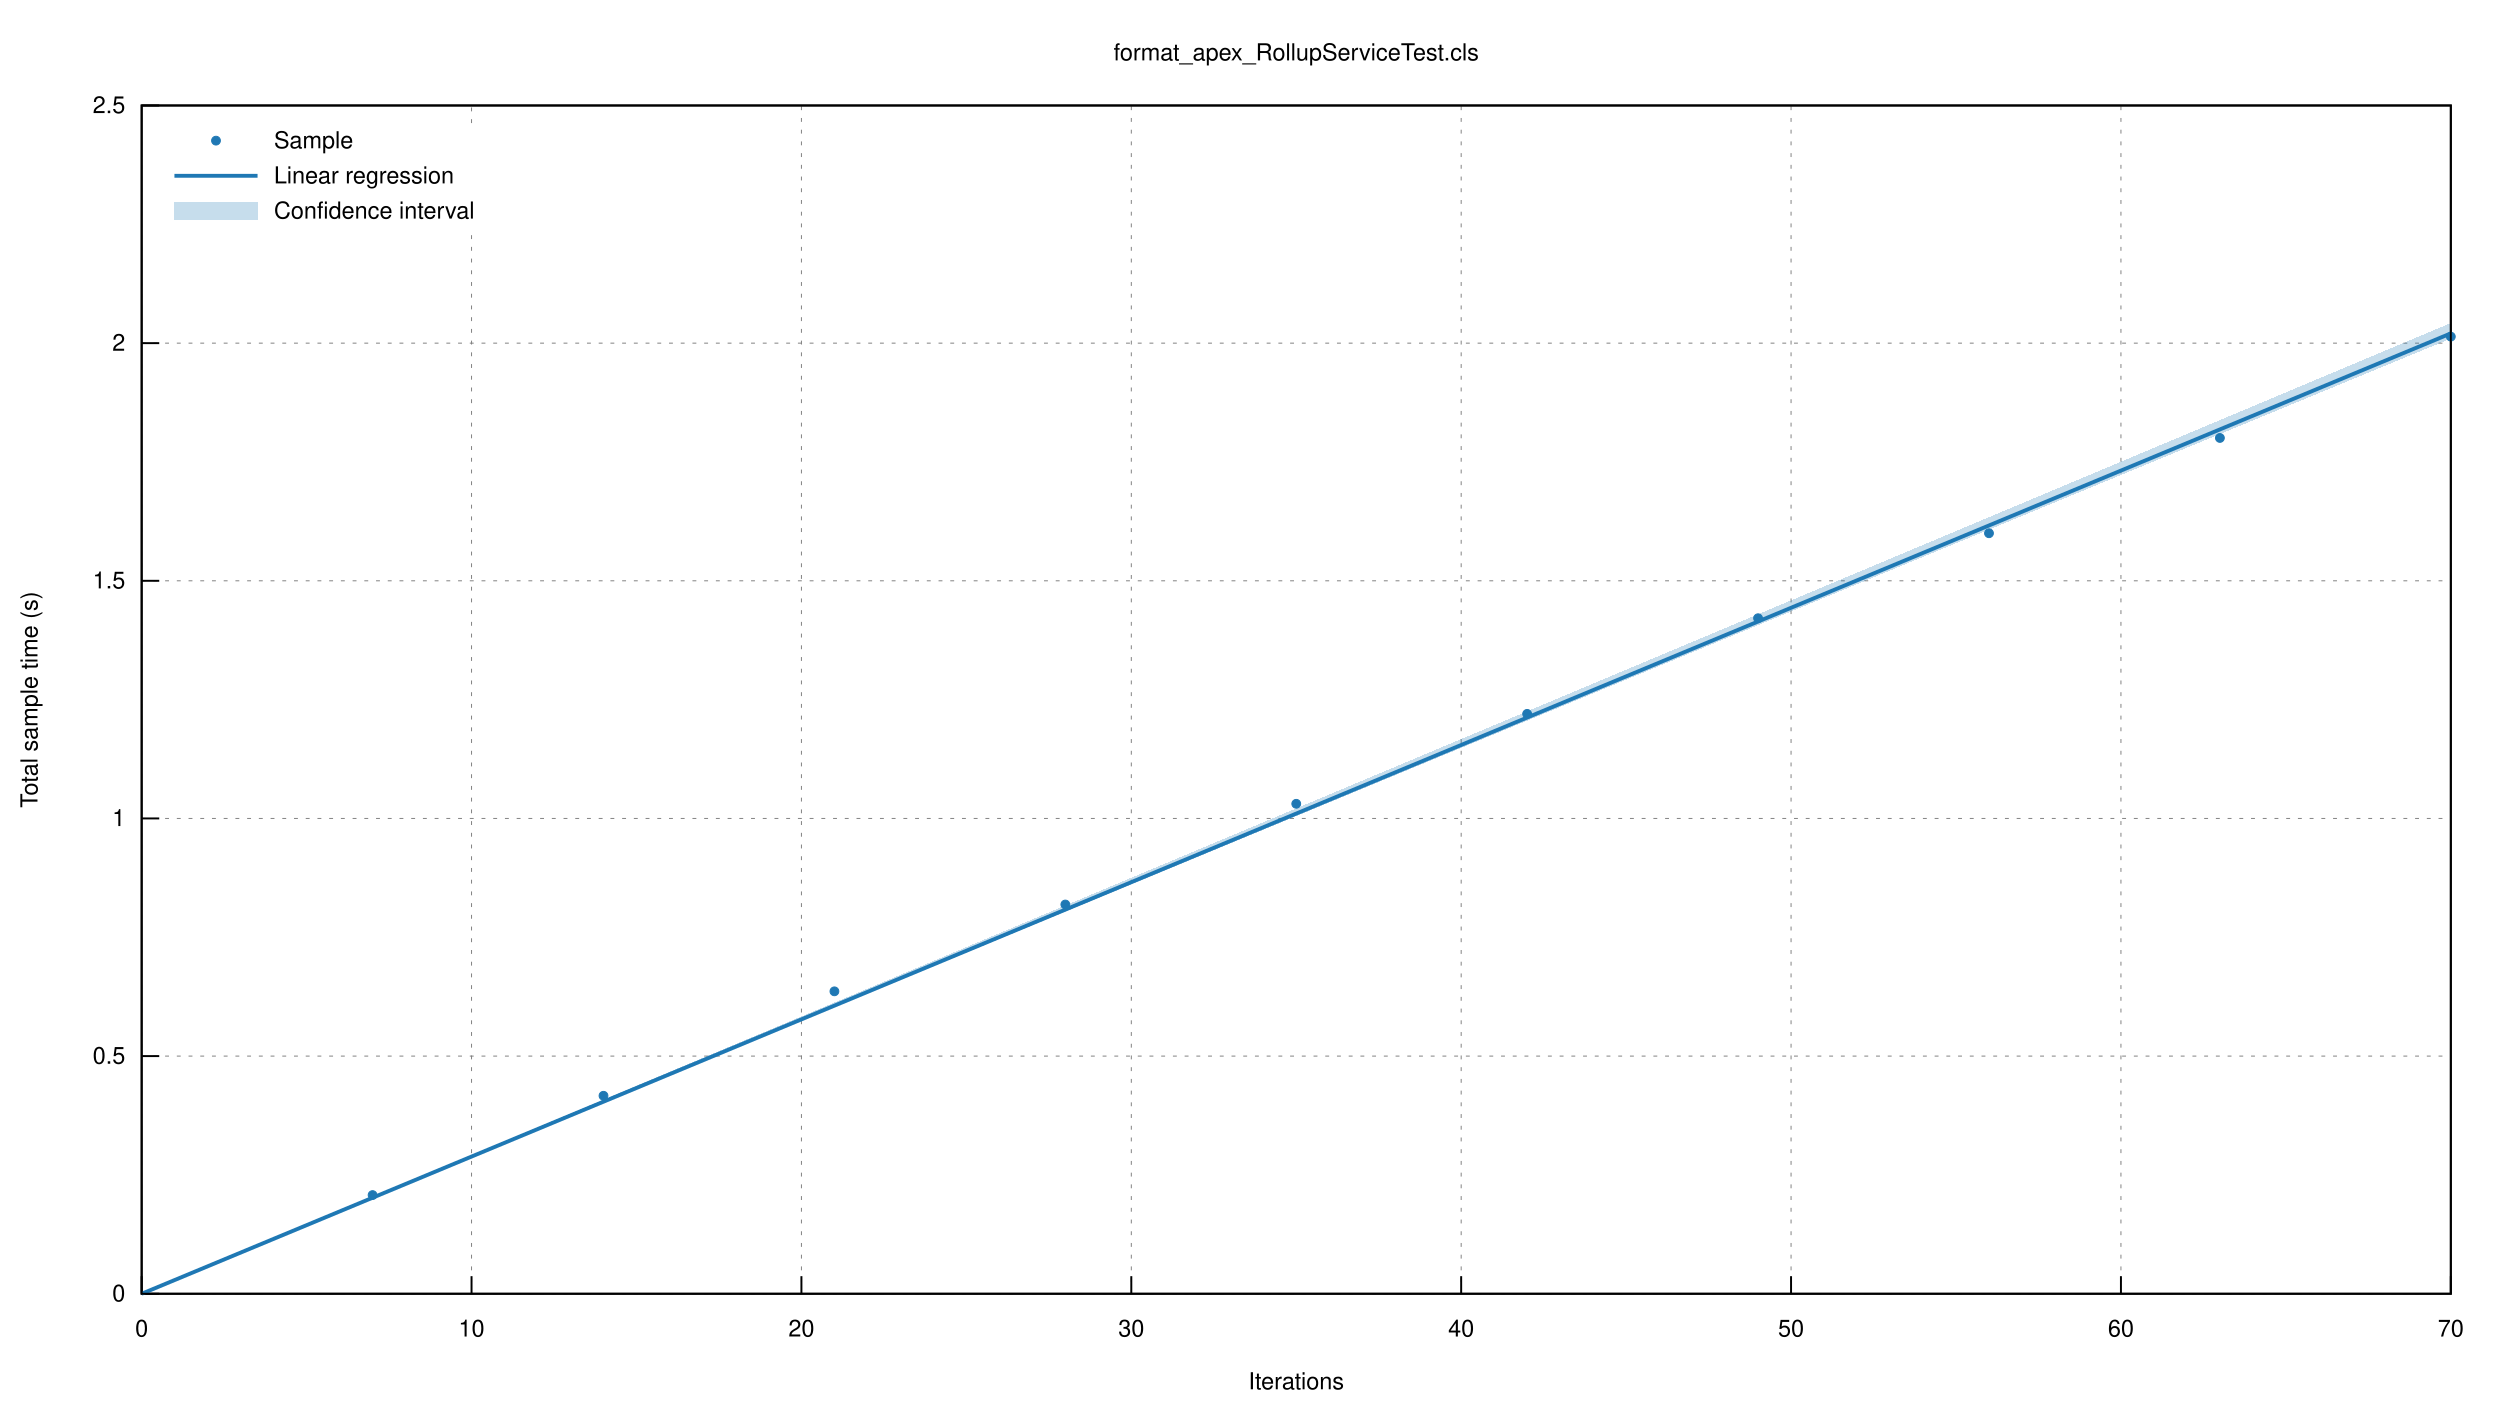
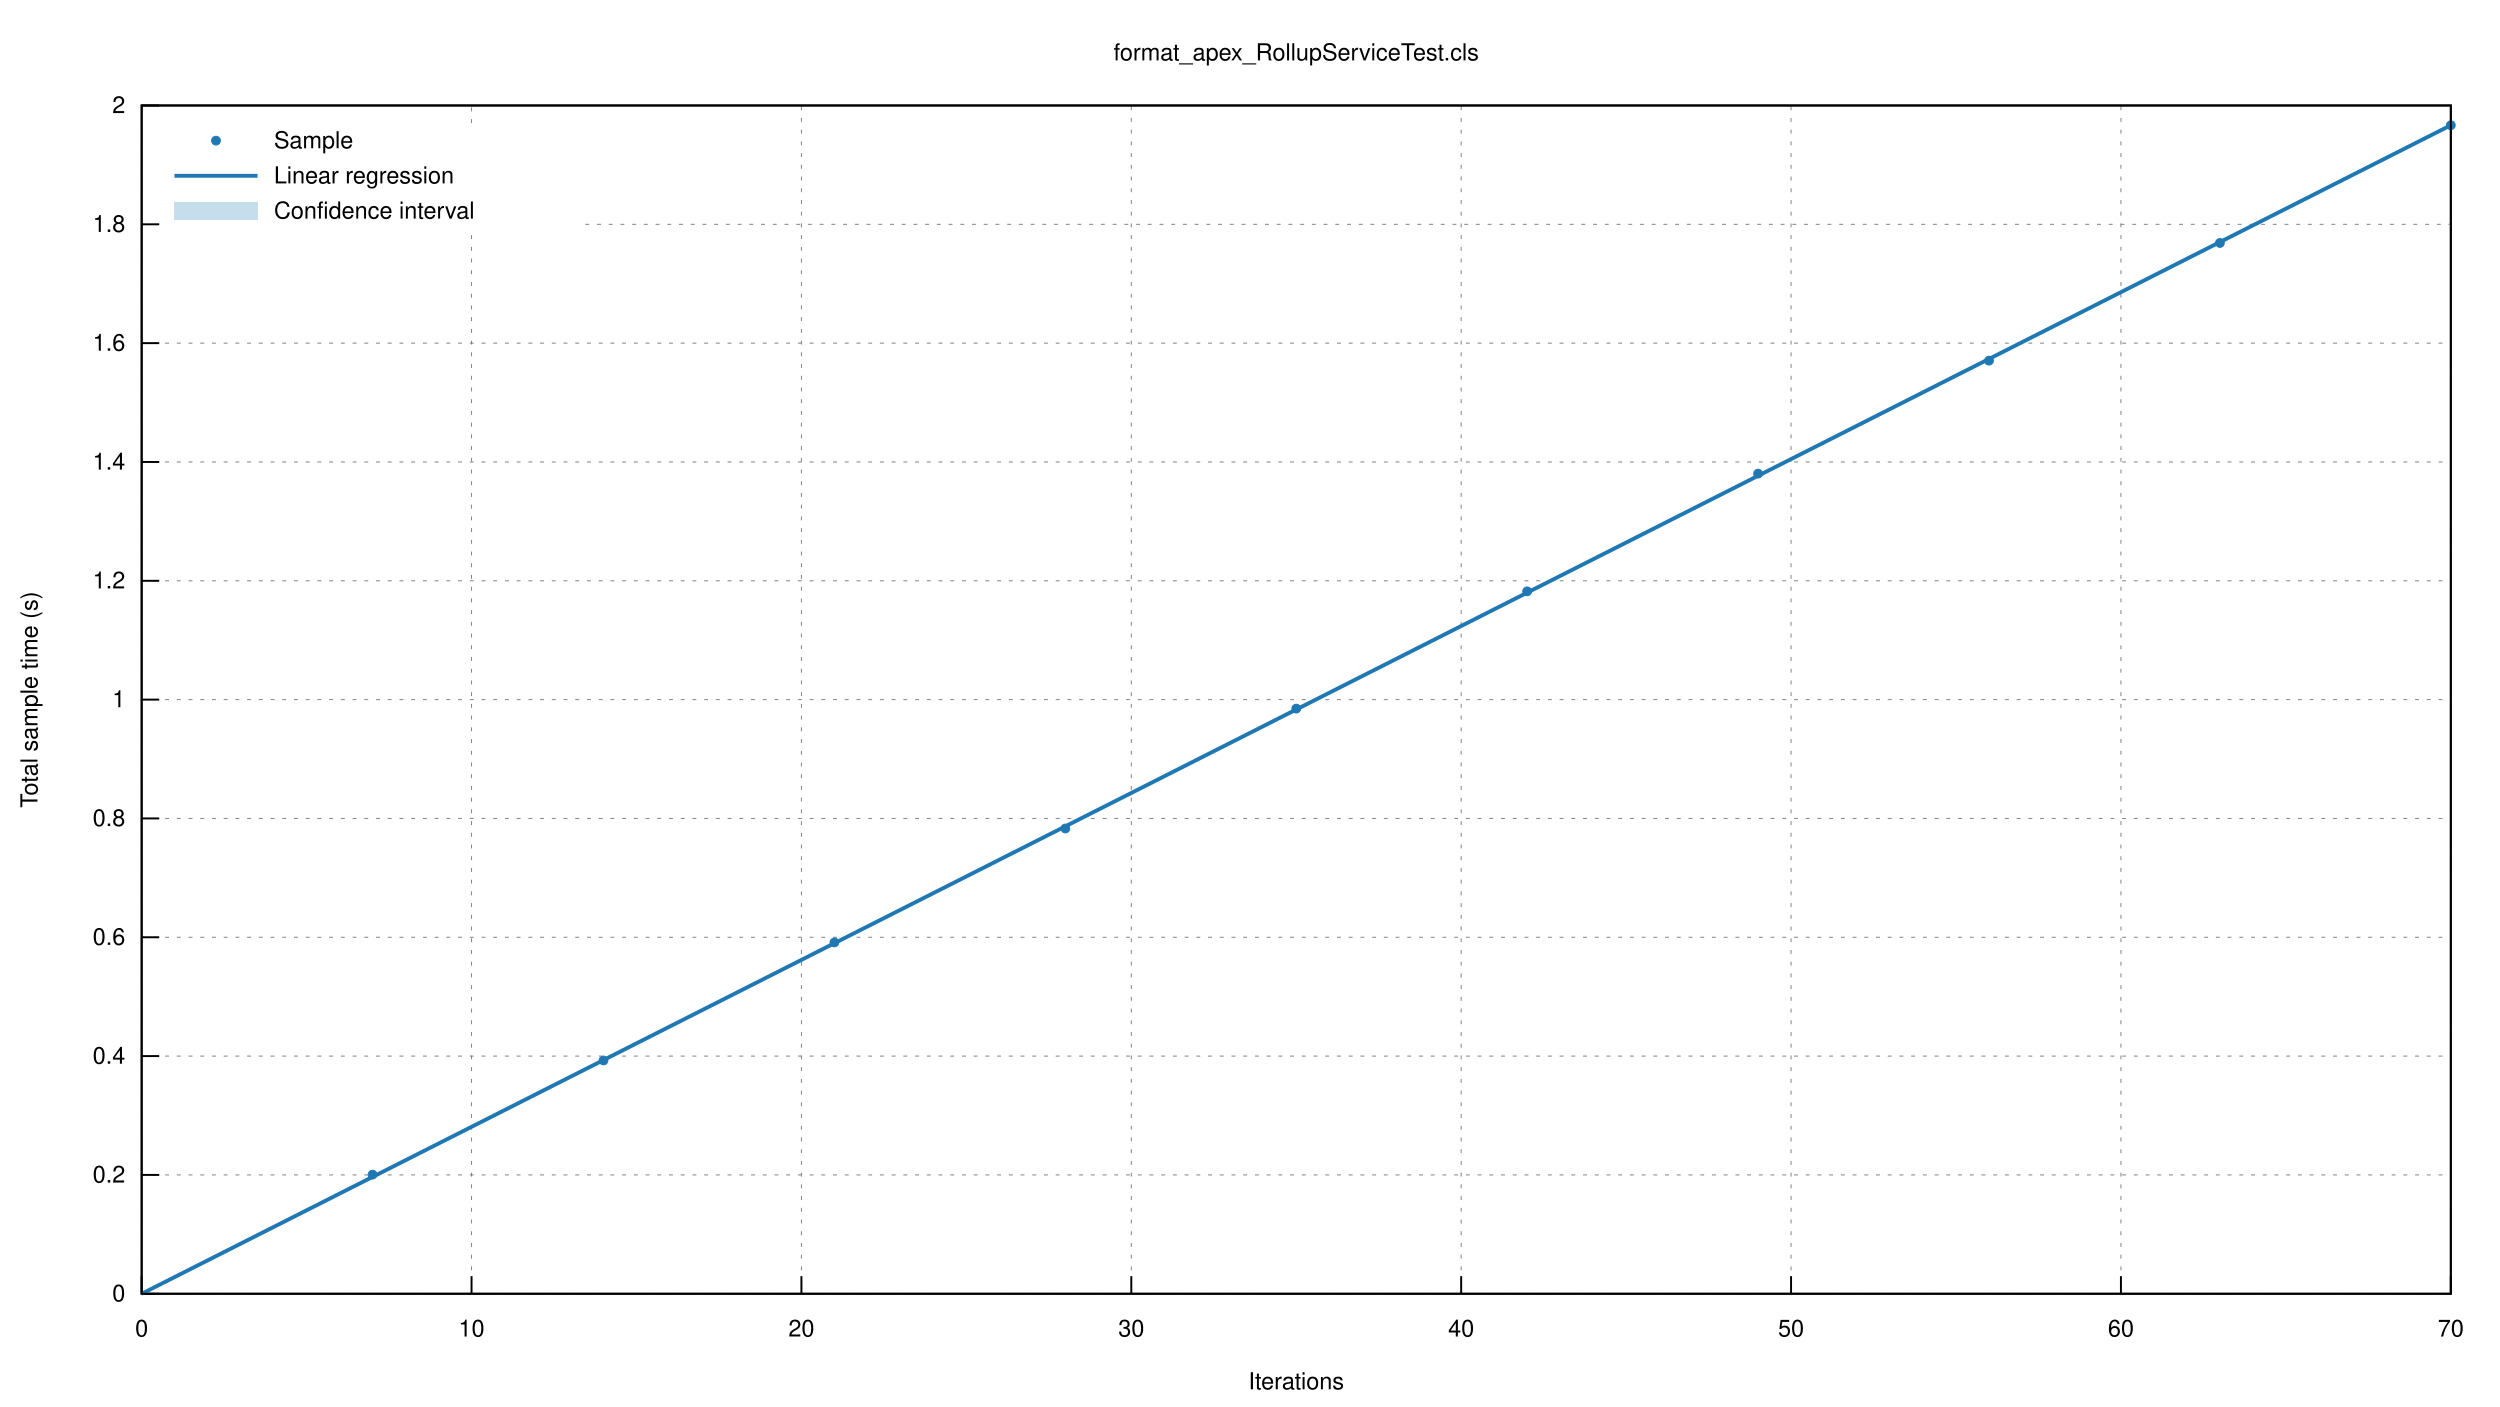
<svg xmlns="http://www.w3.org/2000/svg" xmlns:xlink="http://www.w3.org/1999/xlink" viewBox="0 0 1280 720">
  <g id="gnuplot_canvas">
    <rect x="0" y="0" width="1280" height="720" fill="none" />
    <defs>
      <circle id="gpDot" r="0.5" stroke-width="0.5" stroke="currentColor" />
      <path id="gpPt0" stroke-width="0.222" stroke="currentColor" d="M-1,0 h2 M0,-1 v2" />
      <path id="gpPt1" stroke-width="0.222" stroke="currentColor" d="M-1,-1 L1,1 M1,-1 L-1,1" />
      <path id="gpPt2" stroke-width="0.222" stroke="currentColor" d="M-1,0 L1,0 M0,-1 L0,1 M-1,-1 L1,1 M-1,1 L1,-1" />
      <rect id="gpPt3" stroke-width="0.222" stroke="currentColor" x="-1" y="-1" width="2" height="2" />
      <rect id="gpPt4" stroke-width="0.222" stroke="currentColor" fill="currentColor" x="-1" y="-1" width="2" height="2" />
      <circle id="gpPt5" stroke-width="0.222" stroke="currentColor" cx="0" cy="0" r="1" />
      <use xlink:href="#gpPt5" id="gpPt6" fill="currentColor" stroke="none" />
      <path id="gpPt7" stroke-width="0.222" stroke="currentColor" d="M0,-1.33 L-1.33,0.67 L1.33,0.67 z" />
      <use xlink:href="#gpPt7" id="gpPt8" fill="currentColor" stroke="none" />
      <use xlink:href="#gpPt7" id="gpPt9" stroke="currentColor" transform="rotate(180)" />
      <use xlink:href="#gpPt9" id="gpPt10" fill="currentColor" stroke="none" />
      <use xlink:href="#gpPt3" id="gpPt11" stroke="currentColor" transform="rotate(45)" />
      <use xlink:href="#gpPt11" id="gpPt12" fill="currentColor" stroke="none" />
      <path id="gpPt13" stroke-width="0.222" stroke="currentColor" d="M0,1.330 L1.265,0.411 L0.782,-1.067 L-0.782,-1.076 L-1.265,0.411 z" />
      <use xlink:href="#gpPt13" id="gpPt14" fill="currentColor" stroke="none" />
      <filter id="textbox" filterUnits="objectBoundingBox" x="0" y="0" height="1" width="1">
        <feFlood flood-color="white" flood-opacity="1" result="bgnd" />
        <feComposite in="SourceGraphic" in2="bgnd" operator="atop" />
      </filter>
      <filter id="greybox" filterUnits="objectBoundingBox" x="0" y="0" height="1" width="1">
        <feFlood flood-color="lightgrey" flood-opacity="1" result="grey" />
        <feComposite in="SourceGraphic" in2="grey" operator="atop" />
      </filter>
    </defs>
    <g fill="none" color="white" stroke="currentColor" stroke-width="1.00" stroke-linecap="butt" stroke-linejoin="miter">
</g>
    <g fill="none" color="black" stroke="currentColor" stroke-width="1.00" stroke-linecap="butt" stroke-linejoin="miter">
</g>
    <g fill="none" color="black" stroke="black" stroke-width="0.50" stroke-linecap="butt" stroke-linejoin="miter">
</g>
    <g fill="none" color="gray" stroke="currentColor" stroke-width="0.50" stroke-linecap="butt" stroke-linejoin="miter">
      <path stroke="gray" stroke-dasharray="2,4" class="gridline" d="M72.53,662.40 L1254.82,662.40  " />
    </g>
    <g fill="none" color="gray" stroke="gray" stroke-width="1.00" stroke-linecap="butt" stroke-linejoin="miter">
</g>
    <g fill="none" color="black" stroke="currentColor" stroke-width="1.00" stroke-linecap="butt" stroke-linejoin="miter">
      <path stroke="black" d="M72.53,662.40 L81.53,662.40  " />
      <g transform="translate(64.14,666.30)" stroke="none" fill="black" font-family="Helvetica" font-size="12.00" text-anchor="end">
        <text>
          <tspan font-family="Helvetica"> 0</tspan>
        </text>
      </g>
    </g>
    <g fill="none" color="black" stroke="currentColor" stroke-width="1.00" stroke-linecap="butt" stroke-linejoin="miter">
</g>
    <g fill="none" color="black" stroke="black" stroke-width="0.50" stroke-linecap="butt" stroke-linejoin="miter">
</g>
    <g fill="none" color="gray" stroke="currentColor" stroke-width="0.50" stroke-linecap="butt" stroke-linejoin="miter">
+       <path stroke="gray" stroke-dasharray="2,4" class="gridline" d="M72.53,601.56 L1254.82,601.56  " />
+     </g>
+     <g fill="none" color="gray" stroke="gray" stroke-width="1.00" stroke-linecap="butt" stroke-linejoin="miter">
+ </g>
+     <g fill="none" color="black" stroke="currentColor" stroke-width="1.00" stroke-linecap="butt" stroke-linejoin="miter">
+       <path stroke="black" d="M72.53,601.56 L81.53,601.56  " />
+       <g transform="translate(64.14,605.46)" stroke="none" fill="black" font-family="Helvetica" font-size="12.00" text-anchor="end">
+         <text>
+           <tspan font-family="Helvetica"> 0.2</tspan>
+         </text>
+       </g>
+     </g>
+     <g fill="none" color="black" stroke="currentColor" stroke-width="1.00" stroke-linecap="butt" stroke-linejoin="miter">
+ </g>
+     <g fill="none" color="black" stroke="black" stroke-width="0.50" stroke-linecap="butt" stroke-linejoin="miter">
+ </g>
+     <g fill="none" color="gray" stroke="currentColor" stroke-width="0.50" stroke-linecap="butt" stroke-linejoin="miter">
      <path stroke="gray" stroke-dasharray="2,4" class="gridline" d="M72.53,540.72 L1254.82,540.72  " />
    </g>
    <g fill="none" color="gray" stroke="gray" stroke-width="1.00" stroke-linecap="butt" stroke-linejoin="miter">
</g>
    <g fill="none" color="black" stroke="currentColor" stroke-width="1.00" stroke-linecap="butt" stroke-linejoin="miter">
      <path stroke="black" d="M72.53,540.72 L81.53,540.72  " />
      <g transform="translate(64.14,544.62)" stroke="none" fill="black" font-family="Helvetica" font-size="12.00" text-anchor="end">
        <text>
-           <tspan font-family="Helvetica"> 0.5</tspan>
+           <tspan font-family="Helvetica"> 0.4</tspan>
+         </text>
+       </g>
+     </g>
+     <g fill="none" color="black" stroke="currentColor" stroke-width="1.00" stroke-linecap="butt" stroke-linejoin="miter">
+ </g>
+     <g fill="none" color="black" stroke="black" stroke-width="0.50" stroke-linecap="butt" stroke-linejoin="miter">
+ </g>
+     <g fill="none" color="gray" stroke="currentColor" stroke-width="0.50" stroke-linecap="butt" stroke-linejoin="miter">
+       <path stroke="gray" stroke-dasharray="2,4" class="gridline" d="M72.53,479.88 L1254.82,479.88  " />
+     </g>
+     <g fill="none" color="gray" stroke="gray" stroke-width="1.00" stroke-linecap="butt" stroke-linejoin="miter">
+ </g>
+     <g fill="none" color="black" stroke="currentColor" stroke-width="1.00" stroke-linecap="butt" stroke-linejoin="miter">
+       <path stroke="black" d="M72.53,479.88 L81.53,479.88  " />
+       <g transform="translate(64.14,483.78)" stroke="none" fill="black" font-family="Helvetica" font-size="12.00" text-anchor="end">
+         <text>
+           <tspan font-family="Helvetica"> 0.6</tspan>
        </text>
      </g>
    </g>
    <g fill="none" color="black" stroke="currentColor" stroke-width="1.00" stroke-linecap="butt" stroke-linejoin="miter">
</g>
    <g fill="none" color="black" stroke="black" stroke-width="0.50" stroke-linecap="butt" stroke-linejoin="miter">
</g>
    <g fill="none" color="gray" stroke="currentColor" stroke-width="0.50" stroke-linecap="butt" stroke-linejoin="miter">
      <path stroke="gray" stroke-dasharray="2,4" class="gridline" d="M72.53,419.04 L1254.82,419.04  " />
    </g>
    <g fill="none" color="gray" stroke="gray" stroke-width="1.00" stroke-linecap="butt" stroke-linejoin="miter">
</g>
    <g fill="none" color="black" stroke="currentColor" stroke-width="1.00" stroke-linecap="butt" stroke-linejoin="miter">
      <path stroke="black" d="M72.53,419.04 L81.53,419.04  " />
      <g transform="translate(64.14,422.94)" stroke="none" fill="black" font-family="Helvetica" font-size="12.00" text-anchor="end">
        <text>
+           <tspan font-family="Helvetica"> 0.8</tspan>
+         </text>
+       </g>
+     </g>
+     <g fill="none" color="black" stroke="currentColor" stroke-width="1.00" stroke-linecap="butt" stroke-linejoin="miter">
+ </g>
+     <g fill="none" color="black" stroke="black" stroke-width="0.50" stroke-linecap="butt" stroke-linejoin="miter">
+ </g>
+     <g fill="none" color="gray" stroke="currentColor" stroke-width="0.50" stroke-linecap="butt" stroke-linejoin="miter">
+       <path stroke="gray" stroke-dasharray="2,4" class="gridline" d="M72.53,358.20 L1254.82,358.20  " />
+     </g>
+     <g fill="none" color="gray" stroke="gray" stroke-width="1.00" stroke-linecap="butt" stroke-linejoin="miter">
+ </g>
+     <g fill="none" color="black" stroke="currentColor" stroke-width="1.00" stroke-linecap="butt" stroke-linejoin="miter">
+       <path stroke="black" d="M72.53,358.20 L81.53,358.20  " />
+       <g transform="translate(64.14,362.10)" stroke="none" fill="black" font-family="Helvetica" font-size="12.00" text-anchor="end">
+         <text>
          <tspan font-family="Helvetica"> 1</tspan>
        </text>
      </g>
    </g>
    <g fill="none" color="black" stroke="currentColor" stroke-width="1.00" stroke-linecap="butt" stroke-linejoin="miter">
</g>
    <g fill="none" color="black" stroke="black" stroke-width="0.50" stroke-linecap="butt" stroke-linejoin="miter">
</g>
    <g fill="none" color="gray" stroke="currentColor" stroke-width="0.50" stroke-linecap="butt" stroke-linejoin="miter">
      <path stroke="gray" stroke-dasharray="2,4" class="gridline" d="M72.53,297.37 L1254.82,297.37  " />
    </g>
    <g fill="none" color="gray" stroke="gray" stroke-width="1.00" stroke-linecap="butt" stroke-linejoin="miter">
</g>
    <g fill="none" color="black" stroke="currentColor" stroke-width="1.00" stroke-linecap="butt" stroke-linejoin="miter">
      <path stroke="black" d="M72.53,297.37 L81.53,297.37  " />
      <g transform="translate(64.14,301.27)" stroke="none" fill="black" font-family="Helvetica" font-size="12.00" text-anchor="end">
        <text>
-           <tspan font-family="Helvetica"> 1.5</tspan>
+           <tspan font-family="Helvetica"> 1.2</tspan>
+         </text>
+       </g>
+     </g>
+     <g fill="none" color="black" stroke="currentColor" stroke-width="1.00" stroke-linecap="butt" stroke-linejoin="miter">
+ </g>
+     <g fill="none" color="black" stroke="black" stroke-width="0.50" stroke-linecap="butt" stroke-linejoin="miter">
+ </g>
+     <g fill="none" color="gray" stroke="currentColor" stroke-width="0.50" stroke-linecap="butt" stroke-linejoin="miter">
+       <path stroke="gray" stroke-dasharray="2,4" class="gridline" d="M72.53,236.53 L1254.82,236.53  " />
+     </g>
+     <g fill="none" color="gray" stroke="gray" stroke-width="1.00" stroke-linecap="butt" stroke-linejoin="miter">
+ </g>
+     <g fill="none" color="black" stroke="currentColor" stroke-width="1.00" stroke-linecap="butt" stroke-linejoin="miter">
+       <path stroke="black" d="M72.53,236.53 L81.53,236.53  " />
+       <g transform="translate(64.14,240.43)" stroke="none" fill="black" font-family="Helvetica" font-size="12.00" text-anchor="end">
+         <text>
+           <tspan font-family="Helvetica"> 1.4</tspan>
        </text>
      </g>
    </g>
    <g fill="none" color="black" stroke="currentColor" stroke-width="1.00" stroke-linecap="butt" stroke-linejoin="miter">
</g>
    <g fill="none" color="black" stroke="black" stroke-width="0.50" stroke-linecap="butt" stroke-linejoin="miter">
</g>
    <g fill="none" color="gray" stroke="currentColor" stroke-width="0.50" stroke-linecap="butt" stroke-linejoin="miter">
      <path stroke="gray" stroke-dasharray="2,4" class="gridline" d="M72.53,175.69 L1254.82,175.69  " />
    </g>
    <g fill="none" color="gray" stroke="gray" stroke-width="1.00" stroke-linecap="butt" stroke-linejoin="miter">
</g>
    <g fill="none" color="black" stroke="currentColor" stroke-width="1.00" stroke-linecap="butt" stroke-linejoin="miter">
      <path stroke="black" d="M72.53,175.69 L81.53,175.69  " />
      <g transform="translate(64.14,179.59)" stroke="none" fill="black" font-family="Helvetica" font-size="12.00" text-anchor="end">
        <text>
-           <tspan font-family="Helvetica"> 2</tspan>
+           <tspan font-family="Helvetica"> 1.6</tspan>
+         </text>
+       </g>
+     </g>
+     <g fill="none" color="black" stroke="currentColor" stroke-width="1.00" stroke-linecap="butt" stroke-linejoin="miter">
+ </g>
+     <g fill="none" color="black" stroke="black" stroke-width="0.50" stroke-linecap="butt" stroke-linejoin="miter">
+ </g>
+     <g fill="none" color="gray" stroke="currentColor" stroke-width="0.50" stroke-linecap="butt" stroke-linejoin="miter">
+       <path stroke="gray" stroke-dasharray="2,4" class="gridline" d="M72.53,114.85 L80.92,114.85 M299.67,114.85 L1254.82,114.85  " />
+     </g>
+     <g fill="none" color="gray" stroke="gray" stroke-width="1.00" stroke-linecap="butt" stroke-linejoin="miter">
+ </g>
+     <g fill="none" color="black" stroke="currentColor" stroke-width="1.00" stroke-linecap="butt" stroke-linejoin="miter">
+       <path stroke="black" d="M72.53,114.85 L81.53,114.85  " />
+       <g transform="translate(64.14,118.75)" stroke="none" fill="black" font-family="Helvetica" font-size="12.00" text-anchor="end">
+         <text>
+           <tspan font-family="Helvetica"> 1.8</tspan>
        </text>
      </g>
    </g>
    <g fill="none" color="black" stroke="currentColor" stroke-width="1.00" stroke-linecap="butt" stroke-linejoin="miter">
</g>
    <g fill="none" color="black" stroke="black" stroke-width="0.50" stroke-linecap="butt" stroke-linejoin="miter">
</g>
    <g fill="none" color="gray" stroke="currentColor" stroke-width="0.50" stroke-linecap="butt" stroke-linejoin="miter">
      <path stroke="gray" stroke-dasharray="2,4" class="gridline" d="M72.53,54.01 L1254.82,54.01  " />
    </g>
    <g fill="none" color="gray" stroke="gray" stroke-width="1.00" stroke-linecap="butt" stroke-linejoin="miter">
</g>
    <g fill="none" color="black" stroke="currentColor" stroke-width="1.00" stroke-linecap="butt" stroke-linejoin="miter">
      <path stroke="black" d="M72.53,54.01 L81.53,54.01  " />
      <g transform="translate(64.14,57.91)" stroke="none" fill="black" font-family="Helvetica" font-size="12.00" text-anchor="end">
        <text>
-           <tspan font-family="Helvetica"> 2.5</tspan>
+           <tspan font-family="Helvetica"> 2</tspan>
        </text>
      </g>
    </g>
    <g fill="none" color="black" stroke="currentColor" stroke-width="1.00" stroke-linecap="butt" stroke-linejoin="miter">
</g>
    <g fill="none" color="black" stroke="black" stroke-width="0.50" stroke-linecap="butt" stroke-linejoin="miter">
</g>
    <g fill="none" color="gray" stroke="currentColor" stroke-width="0.50" stroke-linecap="butt" stroke-linejoin="miter">
      <path stroke="gray" stroke-dasharray="2,4" class="gridline" d="M72.53,662.40 L72.53,54.01  " />
    </g>
    <g fill="none" color="gray" stroke="gray" stroke-width="1.00" stroke-linecap="butt" stroke-linejoin="miter">
</g>
    <g fill="none" color="black" stroke="currentColor" stroke-width="1.00" stroke-linecap="butt" stroke-linejoin="miter">
      <path stroke="black" d="M72.53,662.40 L72.53,653.40  " />
      <g transform="translate(72.53,684.30)" stroke="none" fill="black" font-family="Helvetica" font-size="12.00" text-anchor="middle">
        <text>
          <tspan font-family="Helvetica"> 0</tspan>
        </text>
      </g>
    </g>
    <g fill="none" color="black" stroke="currentColor" stroke-width="1.00" stroke-linecap="butt" stroke-linejoin="miter">
</g>
    <g fill="none" color="black" stroke="black" stroke-width="0.50" stroke-linecap="butt" stroke-linejoin="miter">
</g>
    <g fill="none" color="gray" stroke="currentColor" stroke-width="0.50" stroke-linecap="butt" stroke-linejoin="miter">
      <path stroke="gray" stroke-dasharray="2,4" class="gridline" d="M241.43,662.40 L241.43,117.01 M241.43,63.01 L241.43,54.01  " />
    </g>
    <g fill="none" color="gray" stroke="gray" stroke-width="1.00" stroke-linecap="butt" stroke-linejoin="miter">
</g>
    <g fill="none" color="black" stroke="currentColor" stroke-width="1.00" stroke-linecap="butt" stroke-linejoin="miter">
      <path stroke="black" d="M241.43,662.40 L241.43,653.40  " />
      <g transform="translate(241.43,684.30)" stroke="none" fill="black" font-family="Helvetica" font-size="12.00" text-anchor="middle">
        <text>
          <tspan font-family="Helvetica"> 10</tspan>
        </text>
      </g>
    </g>
    <g fill="none" color="black" stroke="currentColor" stroke-width="1.00" stroke-linecap="butt" stroke-linejoin="miter">
</g>
    <g fill="none" color="black" stroke="black" stroke-width="0.50" stroke-linecap="butt" stroke-linejoin="miter">
</g>
    <g fill="none" color="gray" stroke="currentColor" stroke-width="0.50" stroke-linecap="butt" stroke-linejoin="miter">
      <path stroke="gray" stroke-dasharray="2,4" class="gridline" d="M410.33,662.40 L410.33,54.01  " />
    </g>
    <g fill="none" color="gray" stroke="gray" stroke-width="1.00" stroke-linecap="butt" stroke-linejoin="miter">
</g>
    <g fill="none" color="black" stroke="currentColor" stroke-width="1.00" stroke-linecap="butt" stroke-linejoin="miter">
      <path stroke="black" d="M410.33,662.40 L410.33,653.40  " />
      <g transform="translate(410.33,684.30)" stroke="none" fill="black" font-family="Helvetica" font-size="12.00" text-anchor="middle">
        <text>
          <tspan font-family="Helvetica"> 20</tspan>
        </text>
      </g>
    </g>
    <g fill="none" color="black" stroke="currentColor" stroke-width="1.00" stroke-linecap="butt" stroke-linejoin="miter">
</g>
    <g fill="none" color="black" stroke="black" stroke-width="0.50" stroke-linecap="butt" stroke-linejoin="miter">
</g>
    <g fill="none" color="gray" stroke="currentColor" stroke-width="0.50" stroke-linecap="butt" stroke-linejoin="miter">
      <path stroke="gray" stroke-dasharray="2,4" class="gridline" d="M579.23,662.40 L579.23,54.01  " />
    </g>
    <g fill="none" color="gray" stroke="gray" stroke-width="1.00" stroke-linecap="butt" stroke-linejoin="miter">
</g>
    <g fill="none" color="black" stroke="currentColor" stroke-width="1.00" stroke-linecap="butt" stroke-linejoin="miter">
      <path stroke="black" d="M579.23,662.40 L579.23,653.40  " />
      <g transform="translate(579.23,684.30)" stroke="none" fill="black" font-family="Helvetica" font-size="12.00" text-anchor="middle">
        <text>
          <tspan font-family="Helvetica"> 30</tspan>
        </text>
      </g>
    </g>
    <g fill="none" color="black" stroke="currentColor" stroke-width="1.00" stroke-linecap="butt" stroke-linejoin="miter">
</g>
    <g fill="none" color="black" stroke="black" stroke-width="0.50" stroke-linecap="butt" stroke-linejoin="miter">
</g>
    <g fill="none" color="gray" stroke="currentColor" stroke-width="0.50" stroke-linecap="butt" stroke-linejoin="miter">
      <path stroke="gray" stroke-dasharray="2,4" class="gridline" d="M748.12,662.40 L748.12,54.01  " />
    </g>
    <g fill="none" color="gray" stroke="gray" stroke-width="1.00" stroke-linecap="butt" stroke-linejoin="miter">
</g>
    <g fill="none" color="black" stroke="currentColor" stroke-width="1.00" stroke-linecap="butt" stroke-linejoin="miter">
      <path stroke="black" d="M748.12,662.40 L748.12,653.40  " />
      <g transform="translate(748.12,684.30)" stroke="none" fill="black" font-family="Helvetica" font-size="12.00" text-anchor="middle">
        <text>
          <tspan font-family="Helvetica"> 40</tspan>
        </text>
      </g>
    </g>
    <g fill="none" color="black" stroke="currentColor" stroke-width="1.00" stroke-linecap="butt" stroke-linejoin="miter">
</g>
    <g fill="none" color="black" stroke="black" stroke-width="0.50" stroke-linecap="butt" stroke-linejoin="miter">
</g>
    <g fill="none" color="gray" stroke="currentColor" stroke-width="0.50" stroke-linecap="butt" stroke-linejoin="miter">
      <path stroke="gray" stroke-dasharray="2,4" class="gridline" d="M917.02,662.40 L917.02,54.01  " />
    </g>
    <g fill="none" color="gray" stroke="gray" stroke-width="1.00" stroke-linecap="butt" stroke-linejoin="miter">
</g>
    <g fill="none" color="black" stroke="currentColor" stroke-width="1.00" stroke-linecap="butt" stroke-linejoin="miter">
      <path stroke="black" d="M917.02,662.40 L917.02,653.40  " />
      <g transform="translate(917.02,684.30)" stroke="none" fill="black" font-family="Helvetica" font-size="12.00" text-anchor="middle">
        <text>
          <tspan font-family="Helvetica"> 50</tspan>
        </text>
      </g>
    </g>
    <g fill="none" color="black" stroke="currentColor" stroke-width="1.00" stroke-linecap="butt" stroke-linejoin="miter">
</g>
    <g fill="none" color="black" stroke="black" stroke-width="0.50" stroke-linecap="butt" stroke-linejoin="miter">
</g>
    <g fill="none" color="gray" stroke="currentColor" stroke-width="0.50" stroke-linecap="butt" stroke-linejoin="miter">
      <path stroke="gray" stroke-dasharray="2,4" class="gridline" d="M1085.92,662.40 L1085.92,54.01  " />
    </g>
    <g fill="none" color="gray" stroke="gray" stroke-width="1.00" stroke-linecap="butt" stroke-linejoin="miter">
</g>
    <g fill="none" color="black" stroke="currentColor" stroke-width="1.00" stroke-linecap="butt" stroke-linejoin="miter">
      <path stroke="black" d="M1085.92,662.40 L1085.92,653.40  " />
      <g transform="translate(1085.92,684.30)" stroke="none" fill="black" font-family="Helvetica" font-size="12.00" text-anchor="middle">
        <text>
          <tspan font-family="Helvetica"> 60</tspan>
        </text>
      </g>
    </g>
    <g fill="none" color="black" stroke="currentColor" stroke-width="1.00" stroke-linecap="butt" stroke-linejoin="miter">
</g>
    <g fill="none" color="black" stroke="black" stroke-width="0.50" stroke-linecap="butt" stroke-linejoin="miter">
</g>
    <g fill="none" color="gray" stroke="currentColor" stroke-width="0.50" stroke-linecap="butt" stroke-linejoin="miter">
      <path stroke="gray" stroke-dasharray="2,4" class="gridline" d="M1254.82,662.40 L1254.82,54.01  " />
    </g>
    <g fill="none" color="gray" stroke="gray" stroke-width="1.00" stroke-linecap="butt" stroke-linejoin="miter">
</g>
    <g fill="none" color="black" stroke="currentColor" stroke-width="1.00" stroke-linecap="butt" stroke-linejoin="miter">
      <path stroke="black" d="M1254.82,662.40 L1254.82,653.40  " />
      <g transform="translate(1254.82,684.30)" stroke="none" fill="black" font-family="Helvetica" font-size="12.00" text-anchor="middle">
        <text>
          <tspan font-family="Helvetica"> 70</tspan>
        </text>
      </g>
    </g>
    <g fill="none" color="black" stroke="currentColor" stroke-width="1.00" stroke-linecap="butt" stroke-linejoin="miter">
</g>
    <g fill="none" color="black" stroke="currentColor" stroke-width="1.00" stroke-linecap="butt" stroke-linejoin="miter">
      <path stroke="black" d="M72.53,54.01 L72.53,662.40 L1254.82,662.40 L1254.82,54.01 L72.53,54.01 Z  " />
    </g>
    <g fill="none" color="black" stroke="currentColor" stroke-width="1.00" stroke-linecap="butt" stroke-linejoin="miter">
      <g transform="translate(19.18,358.21) rotate(270)" stroke="none" fill="black" font-family="Helvetica" font-size="12.00" text-anchor="middle">
        <text>
          <tspan font-family="Helvetica">Total sample time (s)</tspan>
        </text>
      </g>
    </g>
    <g fill="none" color="black" stroke="currentColor" stroke-width="1.00" stroke-linecap="butt" stroke-linejoin="miter">
      <g transform="translate(663.67,711.30)" stroke="none" fill="black" font-family="Helvetica" font-size="12.00" text-anchor="middle">
        <text>
          <tspan font-family="Helvetica">Iterations</tspan>
        </text>
      </g>
    </g>
    <g fill="none" color="black" stroke="currentColor" stroke-width="1.00" stroke-linecap="butt" stroke-linejoin="miter">
</g>
    <g id="gnuplot_plot_1">
      <g fill="none" color="black" stroke="currentColor" stroke-width="1.00" stroke-linecap="butt" stroke-linejoin="miter">
        <g transform="translate(140.26,75.91)" stroke="none" fill="black" font-family="Helvetica" font-size="12.00" text-anchor="start">
          <text>
            <tspan font-family="Helvetica">Sample</tspan>
          </text>
        </g>
      </g>
      <g fill="none" color="black" stroke="currentColor" stroke-width="1.00" stroke-linecap="butt" stroke-linejoin="miter">
-         <use xlink:href="#gpPt6" transform="translate(190.76,611.88) scale(2.25)" color="rgb( 31, 120, 180)" />
-         <use xlink:href="#gpPt6" transform="translate(308.99,561.03) scale(2.25)" color="rgb( 31, 120, 180)" />
-         <use xlink:href="#gpPt6" transform="translate(427.22,507.56) scale(2.25)" color="rgb( 31, 120, 180)" />
-         <use xlink:href="#gpPt6" transform="translate(545.45,463.11) scale(2.25)" color="rgb( 31, 120, 180)" />
-         <use xlink:href="#gpPt6" transform="translate(663.68,411.54) scale(2.25)" color="rgb( 31, 120, 180)" />
-         <use xlink:href="#gpPt6" transform="translate(781.90,365.50) scale(2.25)" color="rgb( 31, 120, 180)" />
-         <use xlink:href="#gpPt6" transform="translate(900.13,316.53) scale(2.25)" color="rgb( 31, 120, 180)" />
-         <use xlink:href="#gpPt6" transform="translate(1018.36,273.02) scale(2.25)" color="rgb( 31, 120, 180)" />
-         <use xlink:href="#gpPt6" transform="translate(1136.59,224.23) scale(2.25)" color="rgb( 31, 120, 180)" />
-         <use xlink:href="#gpPt6" transform="translate(1254.82,172.35) scale(2.25)" color="rgb( 31, 120, 180)" />
+         <use xlink:href="#gpPt6" transform="translate(190.76,601.41) scale(2.25)" color="rgb( 31, 120, 180)" />
+         <use xlink:href="#gpPt6" transform="translate(308.99,542.96) scale(2.25)" color="rgb( 31, 120, 180)" />
+         <use xlink:href="#gpPt6" transform="translate(427.22,482.53) scale(2.25)" color="rgb( 31, 120, 180)" />
+         <use xlink:href="#gpPt6" transform="translate(545.45,424.19) scale(2.25)" color="rgb( 31, 120, 180)" />
+         <use xlink:href="#gpPt6" transform="translate(663.68,362.81) scale(2.25)" color="rgb( 31, 120, 180)" />
+         <use xlink:href="#gpPt6" transform="translate(781.90,302.77) scale(2.25)" color="rgb( 31, 120, 180)" />
+         <use xlink:href="#gpPt6" transform="translate(900.13,242.49) scale(2.25)" color="rgb( 31, 120, 180)" />
+         <use xlink:href="#gpPt6" transform="translate(1018.36,184.67) scale(2.25)" color="rgb( 31, 120, 180)" />
+         <use xlink:href="#gpPt6" transform="translate(1136.59,124.40) scale(2.25)" color="rgb( 31, 120, 180)" />
+         <use xlink:href="#gpPt6" transform="translate(1254.82,64.12) scale(2.25)" color="rgb( 31, 120, 180)" />
        <use xlink:href="#gpPt6" transform="translate(110.59,72.01) scale(2.25)" color="rgb( 31, 120, 180)" />
      </g>
    </g>
    <g id="gnuplot_plot_2">
      <g fill="none" color="white" stroke="rgb( 31, 120, 180)" stroke-width="2.00" stroke-linecap="butt" stroke-linejoin="miter">
</g>
      <g fill="none" color="black" stroke="currentColor" stroke-width="2.00" stroke-linecap="butt" stroke-linejoin="miter">
        <g transform="translate(140.26,93.91)" stroke="none" fill="black" font-family="Helvetica" font-size="12.00" text-anchor="start">
          <text>
            <tspan font-family="Helvetica">Linear regression</tspan>
          </text>
        </g>
      </g>
      <g fill="none" color="black" stroke="currentColor" stroke-width="2.00" stroke-linecap="butt" stroke-linejoin="miter">
-         <path stroke="rgb( 31, 120, 180)" d="M89.31,90.01 L131.87,90.01 M72.53,662.40 L1254.82,170.69  " />
+         <path stroke="rgb( 31, 120, 180)" d="M89.31,90.01 L131.87,90.01 M72.53,662.40 L1254.82,64.11  " />
      </g>
    </g>
    <g id="gnuplot_plot_3">
      <g fill="none" color="white" stroke="rgb( 31, 120, 180)" stroke-width="1.00" stroke-linecap="butt" stroke-linejoin="miter">
</g>
      <g fill="none" color="black" stroke="currentColor" stroke-width="1.00" stroke-linecap="butt" stroke-linejoin="miter">
        <g transform="translate(140.26,111.91)" stroke="none" fill="black" font-family="Helvetica" font-size="12.00" text-anchor="start">
          <text>
            <tspan font-family="Helvetica">Confidence interval</tspan>
          </text>
        </g>
      </g>
      <g fill="none" color="black" stroke="currentColor" stroke-width="1.00" stroke-linecap="butt" stroke-linejoin="miter">
        <g stroke="none" shape-rendering="crispEdges">
          <polygon fill="rgb( 31, 120, 180)" fill-opacity="0.25" points="89.31,112.51 131.87,112.51 131.87,103.51 89.31,103.51 " />
          <polygon fill="rgb( 31, 120, 180)" fill-opacity="0.25" points="72.53,662.40 72.53,662.40 72.53,662.40 " />
-           <polygon fill="rgb( 31, 120, 180)" fill-opacity="0.25" points="72.53,662.40 1254.82,173.35 1254.82,165.39 " />
+           <polygon fill="rgb( 31, 120, 180)" fill-opacity="0.25" points="72.53,662.40 1254.82,64.78 1254.82,63.29 " />
        </g>
      </g>
    </g>
    <g fill="none" color="white" stroke="rgb( 31, 120, 180)" stroke-width="2.00" stroke-linecap="butt" stroke-linejoin="miter">
</g>
    <g fill="none" color="black" stroke="currentColor" stroke-width="2.00" stroke-linecap="butt" stroke-linejoin="miter">
</g>
    <g fill="none" color="black" stroke="black" stroke-width="1.00" stroke-linecap="butt" stroke-linejoin="miter">
</g>
    <g fill="none" color="black" stroke="currentColor" stroke-width="1.00" stroke-linecap="butt" stroke-linejoin="miter">
      <path stroke="black" d="M72.53,54.01 L72.53,662.40 L1254.82,662.40 L1254.82,54.01 L72.53,54.01 Z  " />
    </g>
    <g fill="none" color="black" stroke="currentColor" stroke-width="1.00" stroke-linecap="butt" stroke-linejoin="miter">
      <g transform="translate(663.67,30.91)" stroke="none" fill="black" font-family="Helvetica" font-size="12.00" text-anchor="middle">
        <text>
          <tspan font-family="Helvetica">format_apex_RollupServiceTest.cls</tspan>
        </text>
      </g>
    </g>
    <g fill="none" color="black" stroke="currentColor" stroke-width="1.00" stroke-linecap="butt" stroke-linejoin="miter">
</g>
  </g>
</svg>
